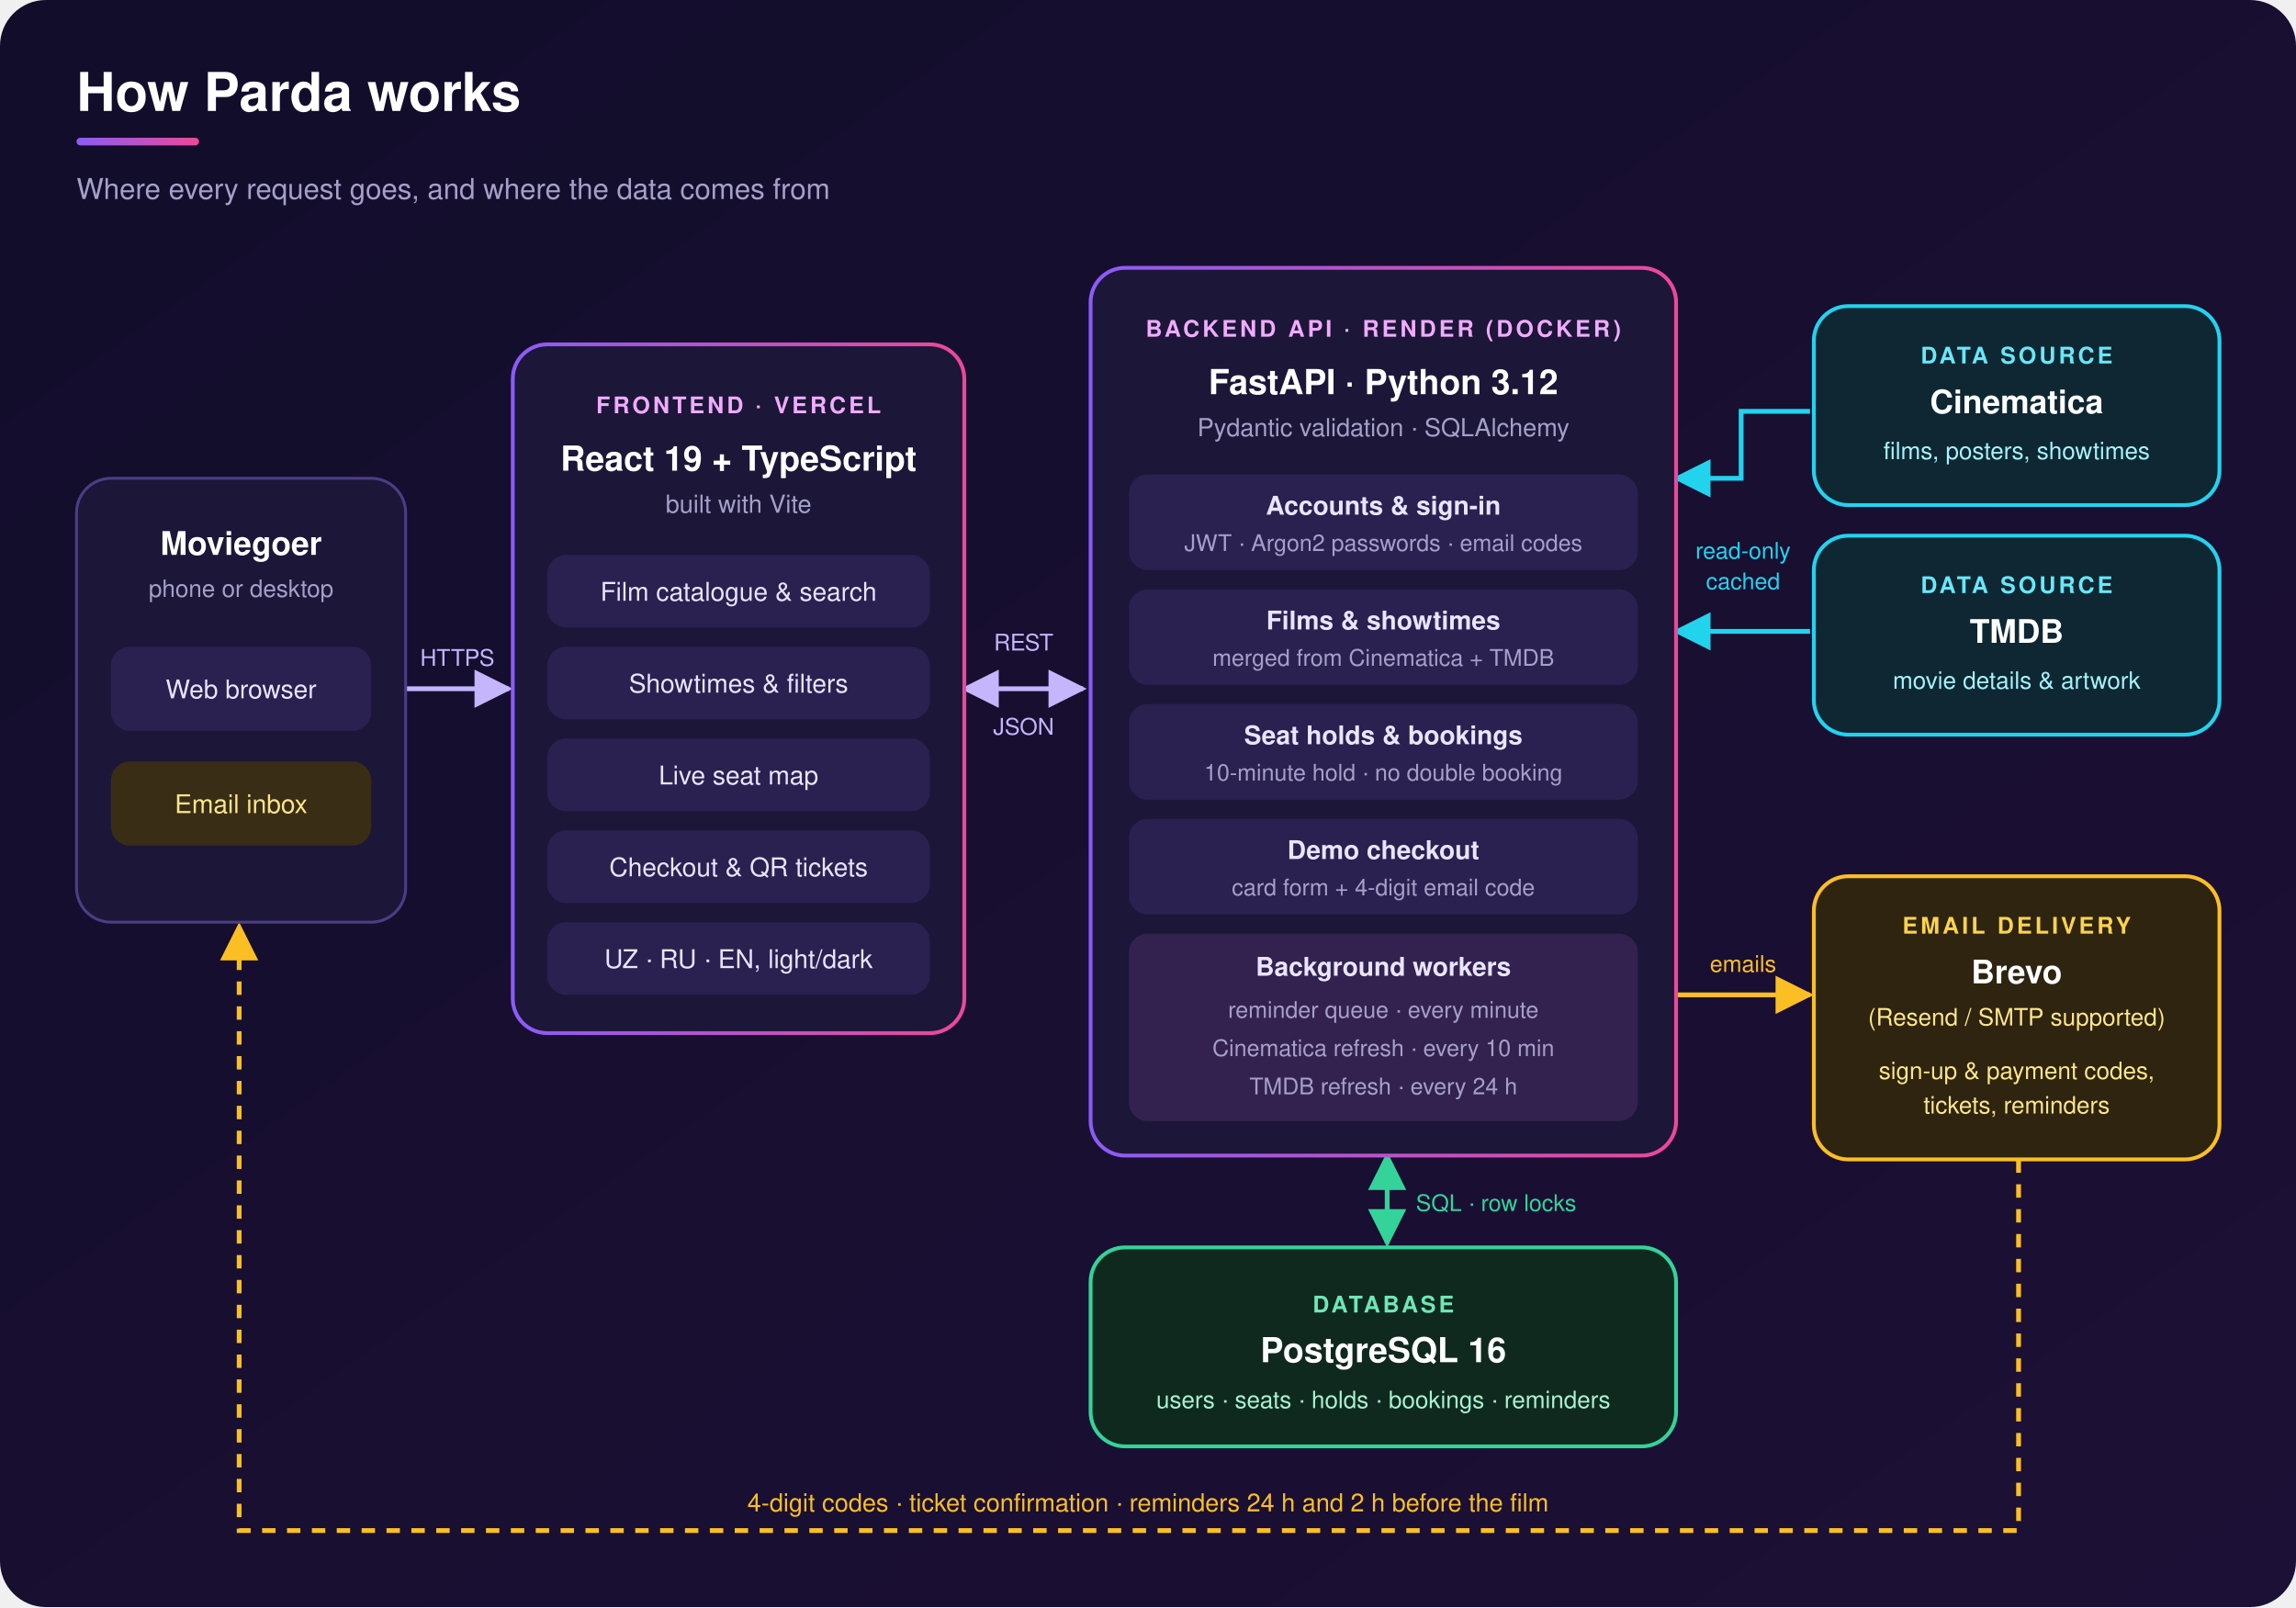
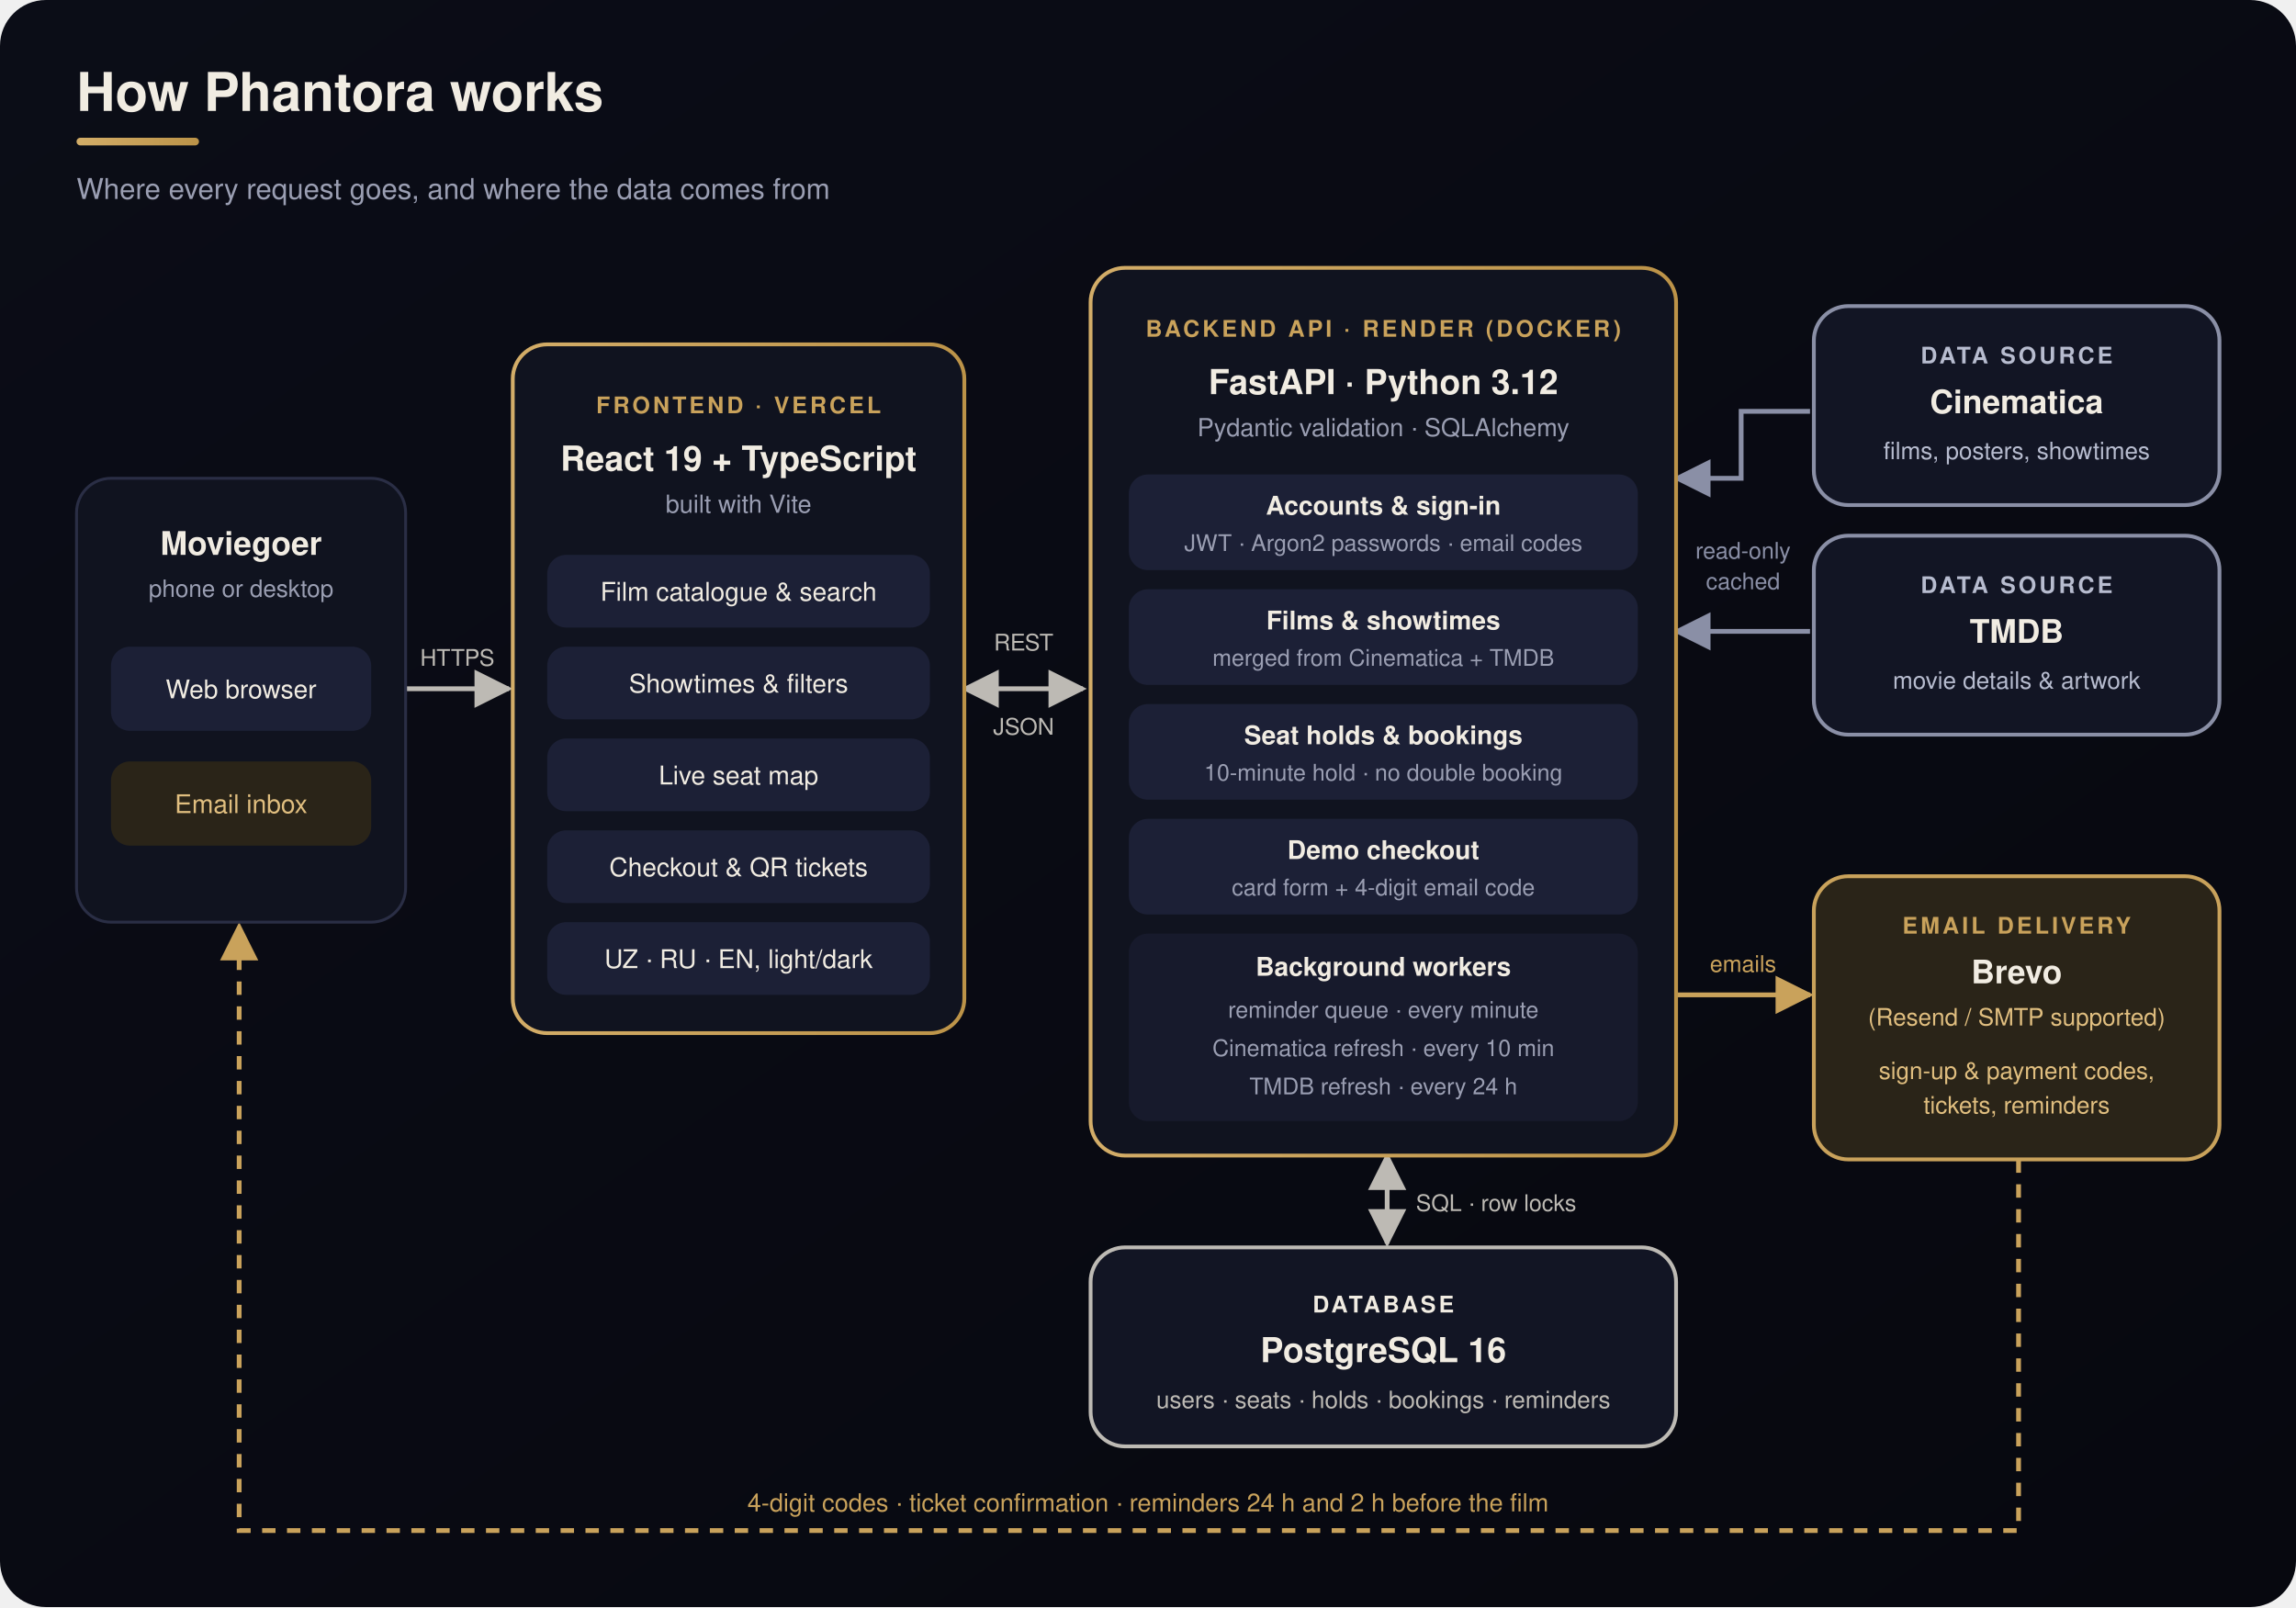
<svg xmlns="http://www.w3.org/2000/svg" width="1200" height="840" viewBox="0 0 1200 840" font-family="Segoe UI, Helvetica Neue, Helvetica, Arial, sans-serif">
  <defs>
    <linearGradient id="bg" x1="0" y1="0" x2="1" y2="1">
-       <stop offset="0" stop-color="#120d2b" />
-       <stop offset="1" stop-color="#1d1036" />
+       <stop offset="0" stop-color="#0B0D17" />
+       <stop offset="1" stop-color="#07080F" />
    </linearGradient>
    <linearGradient id="brand" x1="0" y1="0" x2="1" y2="0">
-       <stop offset="0" stop-color="#8b5cf6" />
-       <stop offset="1" stop-color="#ec4899" />
+       <stop offset="0" stop-color="#D3AD68" />
+       <stop offset="1" stop-color="#BC9348" />
    </linearGradient>
    <marker id="arrow" viewBox="0 0 10 10" refX="9" refY="5" markerWidth="8" markerHeight="8" orient="auto-start-reverse">
-       <path d="M0,0 L10,5 L0,10 z" fill="#c4b5fd" />
+       <path d="M0,0 L10,5 L0,10 z" fill="#BDBAB4" />
    </marker>
    <marker id="arrowCyan" viewBox="0 0 10 10" refX="9" refY="5" markerWidth="8" markerHeight="8" orient="auto-start-reverse">
-       <path d="M0,0 L10,5 L0,10 z" fill="#22d3ee" />
+       <path d="M0,0 L10,5 L0,10 z" fill="#8A8FA6" />
    </marker>
    <marker id="arrowGreen" viewBox="0 0 10 10" refX="9" refY="5" markerWidth="8" markerHeight="8" orient="auto-start-reverse">
-       <path d="M0,0 L10,5 L0,10 z" fill="#34d399" />
+       <path d="M0,0 L10,5 L0,10 z" fill="#BDBAB4" />
    </marker>
    <marker id="arrowAmber" viewBox="0 0 10 10" refX="9" refY="5" markerWidth="8" markerHeight="8" orient="auto-start-reverse">
-       <path d="M0,0 L10,5 L0,10 z" fill="#fbbf24" />
+       <path d="M0,0 L10,5 L0,10 z" fill="#C9A25B" />
    </marker>
  </defs>
  <rect width="1200" height="840" rx="24" fill="url(#bg)" />
-   <text x="40" y="58" font-size="28" font-weight="800" fill="#ffffff">How Parda works</text>
+   <text x="40" y="58" font-size="28" font-weight="800" fill="#F1ECE2">How Phantora works</text>
  <rect x="40" y="72" width="64" height="4" rx="2" fill="url(#brand)" />
-   <text x="40" y="104" font-size="15" fill="#a5a0c8">Where every request goes, and where the data comes from</text>
-   <line x1="212" y1="360" x2="266" y2="360" stroke="#c4b5fd" stroke-width="2.5" marker-end="url(#arrow)" />
-   <text x="239" y="348" font-size="12" fill="#c4b5fd" text-anchor="middle">HTTPS</text>
-   <line x1="504" y1="360" x2="566" y2="360" stroke="#c4b5fd" stroke-width="2.5" marker-start="url(#arrow)" marker-end="url(#arrow)" />
-   <text x="535" y="340" font-size="12" fill="#c4b5fd" text-anchor="middle">REST</text>
-   <text x="535" y="384" font-size="12" fill="#c4b5fd" text-anchor="middle">JSON</text>
-   <path d="M946,215 L910,215 L910,250 L876,250" fill="none" stroke="#22d3ee" stroke-width="2.5" marker-end="url(#arrowCyan)" />
-   <line x1="946" y1="330" x2="876" y2="330" stroke="#22d3ee" stroke-width="2.5" marker-end="url(#arrowCyan)" />
-   <text x="911" y="292" font-size="12" fill="#22d3ee" text-anchor="middle">read-only</text>
-   <text x="911" y="308" font-size="12" fill="#22d3ee" text-anchor="middle">cached</text>
-   <line x1="876" y1="520" x2="946" y2="520" stroke="#fbbf24" stroke-width="2.5" marker-end="url(#arrowAmber)" />
-   <text x="911" y="508" font-size="12" fill="#fbbf24" text-anchor="middle">emails</text>
-   <path d="M1055,606 L1055,800 L125,800 L125,484" fill="none" stroke="#fbbf24" stroke-width="2.5" stroke-dasharray="7 6" marker-end="url(#arrowAmber)" />
-   <text x="600" y="790" font-size="13" fill="#fbbf24" text-anchor="middle">4-digit codes · ticket confirmation · reminders 24 h and 2 h before the film</text>
-   <line x1="725" y1="604" x2="725" y2="650" stroke="#34d399" stroke-width="2.5" marker-start="url(#arrowGreen)" marker-end="url(#arrowGreen)" />
-   <text x="740" y="633" font-size="12" fill="#34d399">SQL · row locks</text>
-   <rect x="40" y="250" width="172" height="232" rx="18" fill="#1c1638" stroke="#4c3d85" stroke-width="1.5" />
-   <text x="126" y="290" font-size="17" font-weight="700" fill="#ffffff" text-anchor="middle">Moviegoer</text>
-   <text x="126" y="312" font-size="12.5" fill="#a5a0c8" text-anchor="middle">phone or desktop</text>
-   <rect x="58" y="338" width="136" height="44" rx="10" fill="#2a2150" />
-   <text x="126" y="365" font-size="13.5" fill="#e9e5ff" text-anchor="middle">Web browser</text>
-   <rect x="58" y="398" width="136" height="44" rx="10" fill="#3a2d16" />
-   <text x="126" y="425" font-size="13.5" fill="#fde68a" text-anchor="middle">Email inbox</text>
-   <rect x="268" y="180" width="236" height="360" rx="18" fill="#1c1638" stroke="url(#brand)" stroke-width="2" />
-   <text x="386" y="216" font-size="12" font-weight="700" letter-spacing="1.5" fill="#f0abfc" text-anchor="middle">FRONTEND · VERCEL</text>
-   <text x="386" y="246" font-size="18" font-weight="700" fill="#ffffff" text-anchor="middle">React 19 + TypeScript</text>
-   <text x="386" y="268" font-size="13" fill="#a5a0c8" text-anchor="middle">built with Vite</text>
-   <g font-size="13.5" fill="#e9e5ff">
-     <rect x="286" y="290" width="200" height="38" rx="10" fill="#2a2150" />
+   <text x="40" y="104" font-size="15" fill="#9A9EB2">Where every request goes, and where the data comes from</text>
+   <line x1="212" y1="360" x2="266" y2="360" stroke="#BDBAB4" stroke-width="2.5" marker-end="url(#arrow)" />
+   <text x="239" y="348" font-size="12" fill="#BDBAB4" text-anchor="middle">HTTPS</text>
+   <line x1="504" y1="360" x2="566" y2="360" stroke="#BDBAB4" stroke-width="2.5" marker-start="url(#arrow)" marker-end="url(#arrow)" />
+   <text x="535" y="340" font-size="12" fill="#BDBAB4" text-anchor="middle">REST</text>
+   <text x="535" y="384" font-size="12" fill="#BDBAB4" text-anchor="middle">JSON</text>
+   <path d="M946,215 L910,215 L910,250 L876,250" fill="none" stroke="#8A8FA6" stroke-width="2.5" marker-end="url(#arrowCyan)" />
+   <line x1="946" y1="330" x2="876" y2="330" stroke="#8A8FA6" stroke-width="2.5" marker-end="url(#arrowCyan)" />
+   <text x="911" y="292" font-size="12" fill="#8A8FA6" text-anchor="middle">read-only</text>
+   <text x="911" y="308" font-size="12" fill="#8A8FA6" text-anchor="middle">cached</text>
+   <line x1="876" y1="520" x2="946" y2="520" stroke="#C9A25B" stroke-width="2.5" marker-end="url(#arrowAmber)" />
+   <text x="911" y="508" font-size="12" fill="#C9A25B" text-anchor="middle">emails</text>
+   <path d="M1055,606 L1055,800 L125,800 L125,484" fill="none" stroke="#C9A25B" stroke-width="2.5" stroke-dasharray="7 6" marker-end="url(#arrowAmber)" />
+   <text x="600" y="790" font-size="13" fill="#C9A25B" text-anchor="middle">4-digit codes · ticket confirmation · reminders 24 h and 2 h before the film</text>
+   <line x1="725" y1="604" x2="725" y2="650" stroke="#BDBAB4" stroke-width="2.5" marker-start="url(#arrowGreen)" marker-end="url(#arrowGreen)" />
+   <text x="740" y="633" font-size="12" fill="#BDBAB4">SQL · row locks</text>
+   <rect x="40" y="250" width="172" height="232" rx="18" fill="#10131F" stroke="#2A2E45" stroke-width="1.5" />
+   <text x="126" y="290" font-size="17" font-weight="700" fill="#F1ECE2" text-anchor="middle">Moviegoer</text>
+   <text x="126" y="312" font-size="12.5" fill="#9A9EB2" text-anchor="middle">phone or desktop</text>
+   <rect x="58" y="338" width="136" height="44" rx="10" fill="#1C2036" />
+   <text x="126" y="365" font-size="13.5" fill="#F1ECE2" text-anchor="middle">Web browser</text>
+   <rect x="58" y="398" width="136" height="44" rx="10" fill="#2A2418" />
+   <text x="126" y="425" font-size="13.5" fill="#E0BE7F" text-anchor="middle">Email inbox</text>
+   <rect x="268" y="180" width="236" height="360" rx="18" fill="#10131F" stroke="url(#brand)" stroke-width="2" />
+   <text x="386" y="216" font-size="12" font-weight="700" letter-spacing="1.5" fill="#C9A25B" text-anchor="middle">FRONTEND · VERCEL</text>
+   <text x="386" y="246" font-size="18" font-weight="700" fill="#F1ECE2" text-anchor="middle">React 19 + TypeScript</text>
+   <text x="386" y="268" font-size="13" fill="#9A9EB2" text-anchor="middle">built with Vite</text>
+   <g font-size="13.5" fill="#F1ECE2">
+     <rect x="286" y="290" width="200" height="38" rx="10" fill="#1C2036" />
    <text x="386" y="314" text-anchor="middle">Film catalogue &amp; search</text>
-     <rect x="286" y="338" width="200" height="38" rx="10" fill="#2a2150" />
+     <rect x="286" y="338" width="200" height="38" rx="10" fill="#1C2036" />
    <text x="386" y="362" text-anchor="middle">Showtimes &amp; filters</text>
-     <rect x="286" y="386" width="200" height="38" rx="10" fill="#2a2150" />
+     <rect x="286" y="386" width="200" height="38" rx="10" fill="#1C2036" />
    <text x="386" y="410" text-anchor="middle">Live seat map</text>
-     <rect x="286" y="434" width="200" height="38" rx="10" fill="#2a2150" />
+     <rect x="286" y="434" width="200" height="38" rx="10" fill="#1C2036" />
    <text x="386" y="458" text-anchor="middle">Checkout &amp; QR tickets</text>
-     <rect x="286" y="482" width="200" height="38" rx="10" fill="#2a2150" />
+     <rect x="286" y="482" width="200" height="38" rx="10" fill="#1C2036" />
    <text x="386" y="506" text-anchor="middle">UZ · RU · EN, light/dark</text>
  </g>
-   <rect x="570" y="140" width="306" height="464" rx="18" fill="#1c1638" stroke="url(#brand)" stroke-width="2" />
-   <text x="723" y="176" font-size="12" font-weight="700" letter-spacing="1.5" fill="#f0abfc" text-anchor="middle">BACKEND API · RENDER (DOCKER)</text>
-   <text x="723" y="206" font-size="18" font-weight="700" fill="#ffffff" text-anchor="middle">FastAPI · Python 3.12</text>
-   <text x="723" y="228" font-size="13" fill="#a5a0c8" text-anchor="middle">Pydantic validation · SQLAlchemy</text>
-   <g font-size="13.5" fill="#e9e5ff">
-     <rect x="590" y="248" width="266" height="50" rx="10" fill="#2a2150" />
+   <rect x="570" y="140" width="306" height="464" rx="18" fill="#10131F" stroke="url(#brand)" stroke-width="2" />
+   <text x="723" y="176" font-size="12" font-weight="700" letter-spacing="1.5" fill="#C9A25B" text-anchor="middle">BACKEND API · RENDER (DOCKER)</text>
+   <text x="723" y="206" font-size="18" font-weight="700" fill="#F1ECE2" text-anchor="middle">FastAPI · Python 3.12</text>
+   <text x="723" y="228" font-size="13" fill="#9A9EB2" text-anchor="middle">Pydantic validation · SQLAlchemy</text>
+   <g font-size="13.5" fill="#F1ECE2">
+     <rect x="590" y="248" width="266" height="50" rx="10" fill="#1C2036" />
    <text x="723" y="269" text-anchor="middle" font-weight="600">Accounts &amp; sign-in</text>
-     <text x="723" y="288" text-anchor="middle" font-size="12" fill="#a5a0c8">JWT · Argon2 passwords · email codes</text>
-     <rect x="590" y="308" width="266" height="50" rx="10" fill="#2a2150" />
+     <text x="723" y="288" text-anchor="middle" font-size="12" fill="#9A9EB2">JWT · Argon2 passwords · email codes</text>
+     <rect x="590" y="308" width="266" height="50" rx="10" fill="#1C2036" />
    <text x="723" y="329" text-anchor="middle" font-weight="600">Films &amp; showtimes</text>
-     <text x="723" y="348" text-anchor="middle" font-size="12" fill="#a5a0c8">merged from Cinematica + TMDB</text>
-     <rect x="590" y="368" width="266" height="50" rx="10" fill="#2a2150" />
+     <text x="723" y="348" text-anchor="middle" font-size="12" fill="#9A9EB2">merged from Cinematica + TMDB</text>
+     <rect x="590" y="368" width="266" height="50" rx="10" fill="#1C2036" />
    <text x="723" y="389" text-anchor="middle" font-weight="600">Seat holds &amp; bookings</text>
-     <text x="723" y="408" text-anchor="middle" font-size="12" fill="#a5a0c8">10-minute hold · no double booking</text>
-     <rect x="590" y="428" width="266" height="50" rx="10" fill="#2a2150" />
+     <text x="723" y="408" text-anchor="middle" font-size="12" fill="#9A9EB2">10-minute hold · no double booking</text>
+     <rect x="590" y="428" width="266" height="50" rx="10" fill="#1C2036" />
    <text x="723" y="449" text-anchor="middle" font-weight="600">Demo checkout</text>
-     <text x="723" y="468" text-anchor="middle" font-size="12" fill="#a5a0c8">card form + 4-digit email code</text>
-     <rect x="590" y="488" width="266" height="98" rx="10" fill="#33224f" />
+     <text x="723" y="468" text-anchor="middle" font-size="12" fill="#9A9EB2">card form + 4-digit email code</text>
+     <rect x="590" y="488" width="266" height="98" rx="10" fill="#171A2C" />
    <text x="723" y="510" text-anchor="middle" font-weight="600">Background workers</text>
-     <text x="723" y="532" text-anchor="middle" font-size="12" fill="#a5a0c8">reminder queue · every minute</text>
-     <text x="723" y="552" text-anchor="middle" font-size="12" fill="#a5a0c8">Cinematica refresh · every 10 min</text>
-     <text x="723" y="572" text-anchor="middle" font-size="12" fill="#a5a0c8">TMDB refresh · every 24 h</text>
+     <text x="723" y="532" text-anchor="middle" font-size="12" fill="#9A9EB2">reminder queue · every minute</text>
+     <text x="723" y="552" text-anchor="middle" font-size="12" fill="#9A9EB2">Cinematica refresh · every 10 min</text>
+     <text x="723" y="572" text-anchor="middle" font-size="12" fill="#9A9EB2">TMDB refresh · every 24 h</text>
  </g>
-   <rect x="570" y="652" width="306" height="104" rx="18" fill="#10291f" stroke="#34d399" stroke-width="2" />
-   <text x="723" y="686" font-size="12" font-weight="700" letter-spacing="1.5" fill="#6ee7b7" text-anchor="middle">DATABASE</text>
-   <text x="723" y="712" font-size="18" font-weight="700" fill="#ffffff" text-anchor="middle">PostgreSQL 16</text>
-   <text x="723" y="736" font-size="12.5" fill="#a7f3d0" text-anchor="middle">users · seats · holds · bookings · reminders</text>
-   <rect x="948" y="160" width="212" height="104" rx="18" fill="#0e2733" stroke="#22d3ee" stroke-width="2" />
-   <text x="1054" y="190" font-size="12" font-weight="700" letter-spacing="1.5" fill="#67e8f9" text-anchor="middle">DATA SOURCE</text>
-   <text x="1054" y="216" font-size="17" font-weight="700" fill="#ffffff" text-anchor="middle">Cinematica</text>
-   <text x="1054" y="240" font-size="12.5" fill="#a5f3fc" text-anchor="middle">films, posters, showtimes</text>
-   <rect x="948" y="280" width="212" height="104" rx="18" fill="#0e2733" stroke="#22d3ee" stroke-width="2" />
-   <text x="1054" y="310" font-size="12" font-weight="700" letter-spacing="1.5" fill="#67e8f9" text-anchor="middle">DATA SOURCE</text>
-   <text x="1054" y="336" font-size="17" font-weight="700" fill="#ffffff" text-anchor="middle">TMDB</text>
-   <text x="1054" y="360" font-size="12.5" fill="#a5f3fc" text-anchor="middle">movie details &amp; artwork</text>
-   <rect x="948" y="458" width="212" height="148" rx="18" fill="#2e2410" stroke="#fbbf24" stroke-width="2" />
-   <text x="1054" y="488" font-size="12" font-weight="700" letter-spacing="1.5" fill="#fcd34d" text-anchor="middle">EMAIL DELIVERY</text>
-   <text x="1054" y="514" font-size="17" font-weight="700" fill="#ffffff" text-anchor="middle">Brevo</text>
-   <text x="1054" y="536" font-size="12.5" fill="#fde68a" text-anchor="middle">(Resend / SMTP supported)</text>
-   <text x="1054" y="564" font-size="12.5" fill="#fde68a" text-anchor="middle">sign-up &amp; payment codes,</text>
-   <text x="1054" y="582" font-size="12.5" fill="#fde68a" text-anchor="middle">tickets, reminders</text>
+   <rect x="570" y="652" width="306" height="104" rx="18" fill="#121524" stroke="#BDBAB4" stroke-width="2" />
+   <text x="723" y="686" font-size="12" font-weight="700" letter-spacing="1.5" fill="#F1ECE2" text-anchor="middle">DATABASE</text>
+   <text x="723" y="712" font-size="18" font-weight="700" fill="#F1ECE2" text-anchor="middle">PostgreSQL 16</text>
+   <text x="723" y="736" font-size="12.5" fill="#BDBAB4" text-anchor="middle">users · seats · holds · bookings · reminders</text>
+   <rect x="948" y="160" width="212" height="104" rx="18" fill="#121524" stroke="#8A8FA6" stroke-width="2" />
+   <text x="1054" y="190" font-size="12" font-weight="700" letter-spacing="1.5" fill="#B7BCCF" text-anchor="middle">DATA SOURCE</text>
+   <text x="1054" y="216" font-size="17" font-weight="700" fill="#F1ECE2" text-anchor="middle">Cinematica</text>
+   <text x="1054" y="240" font-size="12.5" fill="#B7BCCF" text-anchor="middle">films, posters, showtimes</text>
+   <rect x="948" y="280" width="212" height="104" rx="18" fill="#121524" stroke="#8A8FA6" stroke-width="2" />
+   <text x="1054" y="310" font-size="12" font-weight="700" letter-spacing="1.5" fill="#B7BCCF" text-anchor="middle">DATA SOURCE</text>
+   <text x="1054" y="336" font-size="17" font-weight="700" fill="#F1ECE2" text-anchor="middle">TMDB</text>
+   <text x="1054" y="360" font-size="12.5" fill="#B7BCCF" text-anchor="middle">movie details &amp; artwork</text>
+   <rect x="948" y="458" width="212" height="148" rx="18" fill="#2A2418" stroke="#C9A25B" stroke-width="2" />
+   <text x="1054" y="488" font-size="12" font-weight="700" letter-spacing="1.5" fill="#C9A25B" text-anchor="middle">EMAIL DELIVERY</text>
+   <text x="1054" y="514" font-size="17" font-weight="700" fill="#F1ECE2" text-anchor="middle">Brevo</text>
+   <text x="1054" y="536" font-size="12.5" fill="#E0BE7F" text-anchor="middle">(Resend / SMTP supported)</text>
+   <text x="1054" y="564" font-size="12.5" fill="#E0BE7F" text-anchor="middle">sign-up &amp; payment codes,</text>
+   <text x="1054" y="582" font-size="12.5" fill="#E0BE7F" text-anchor="middle">tickets, reminders</text>
</svg>
